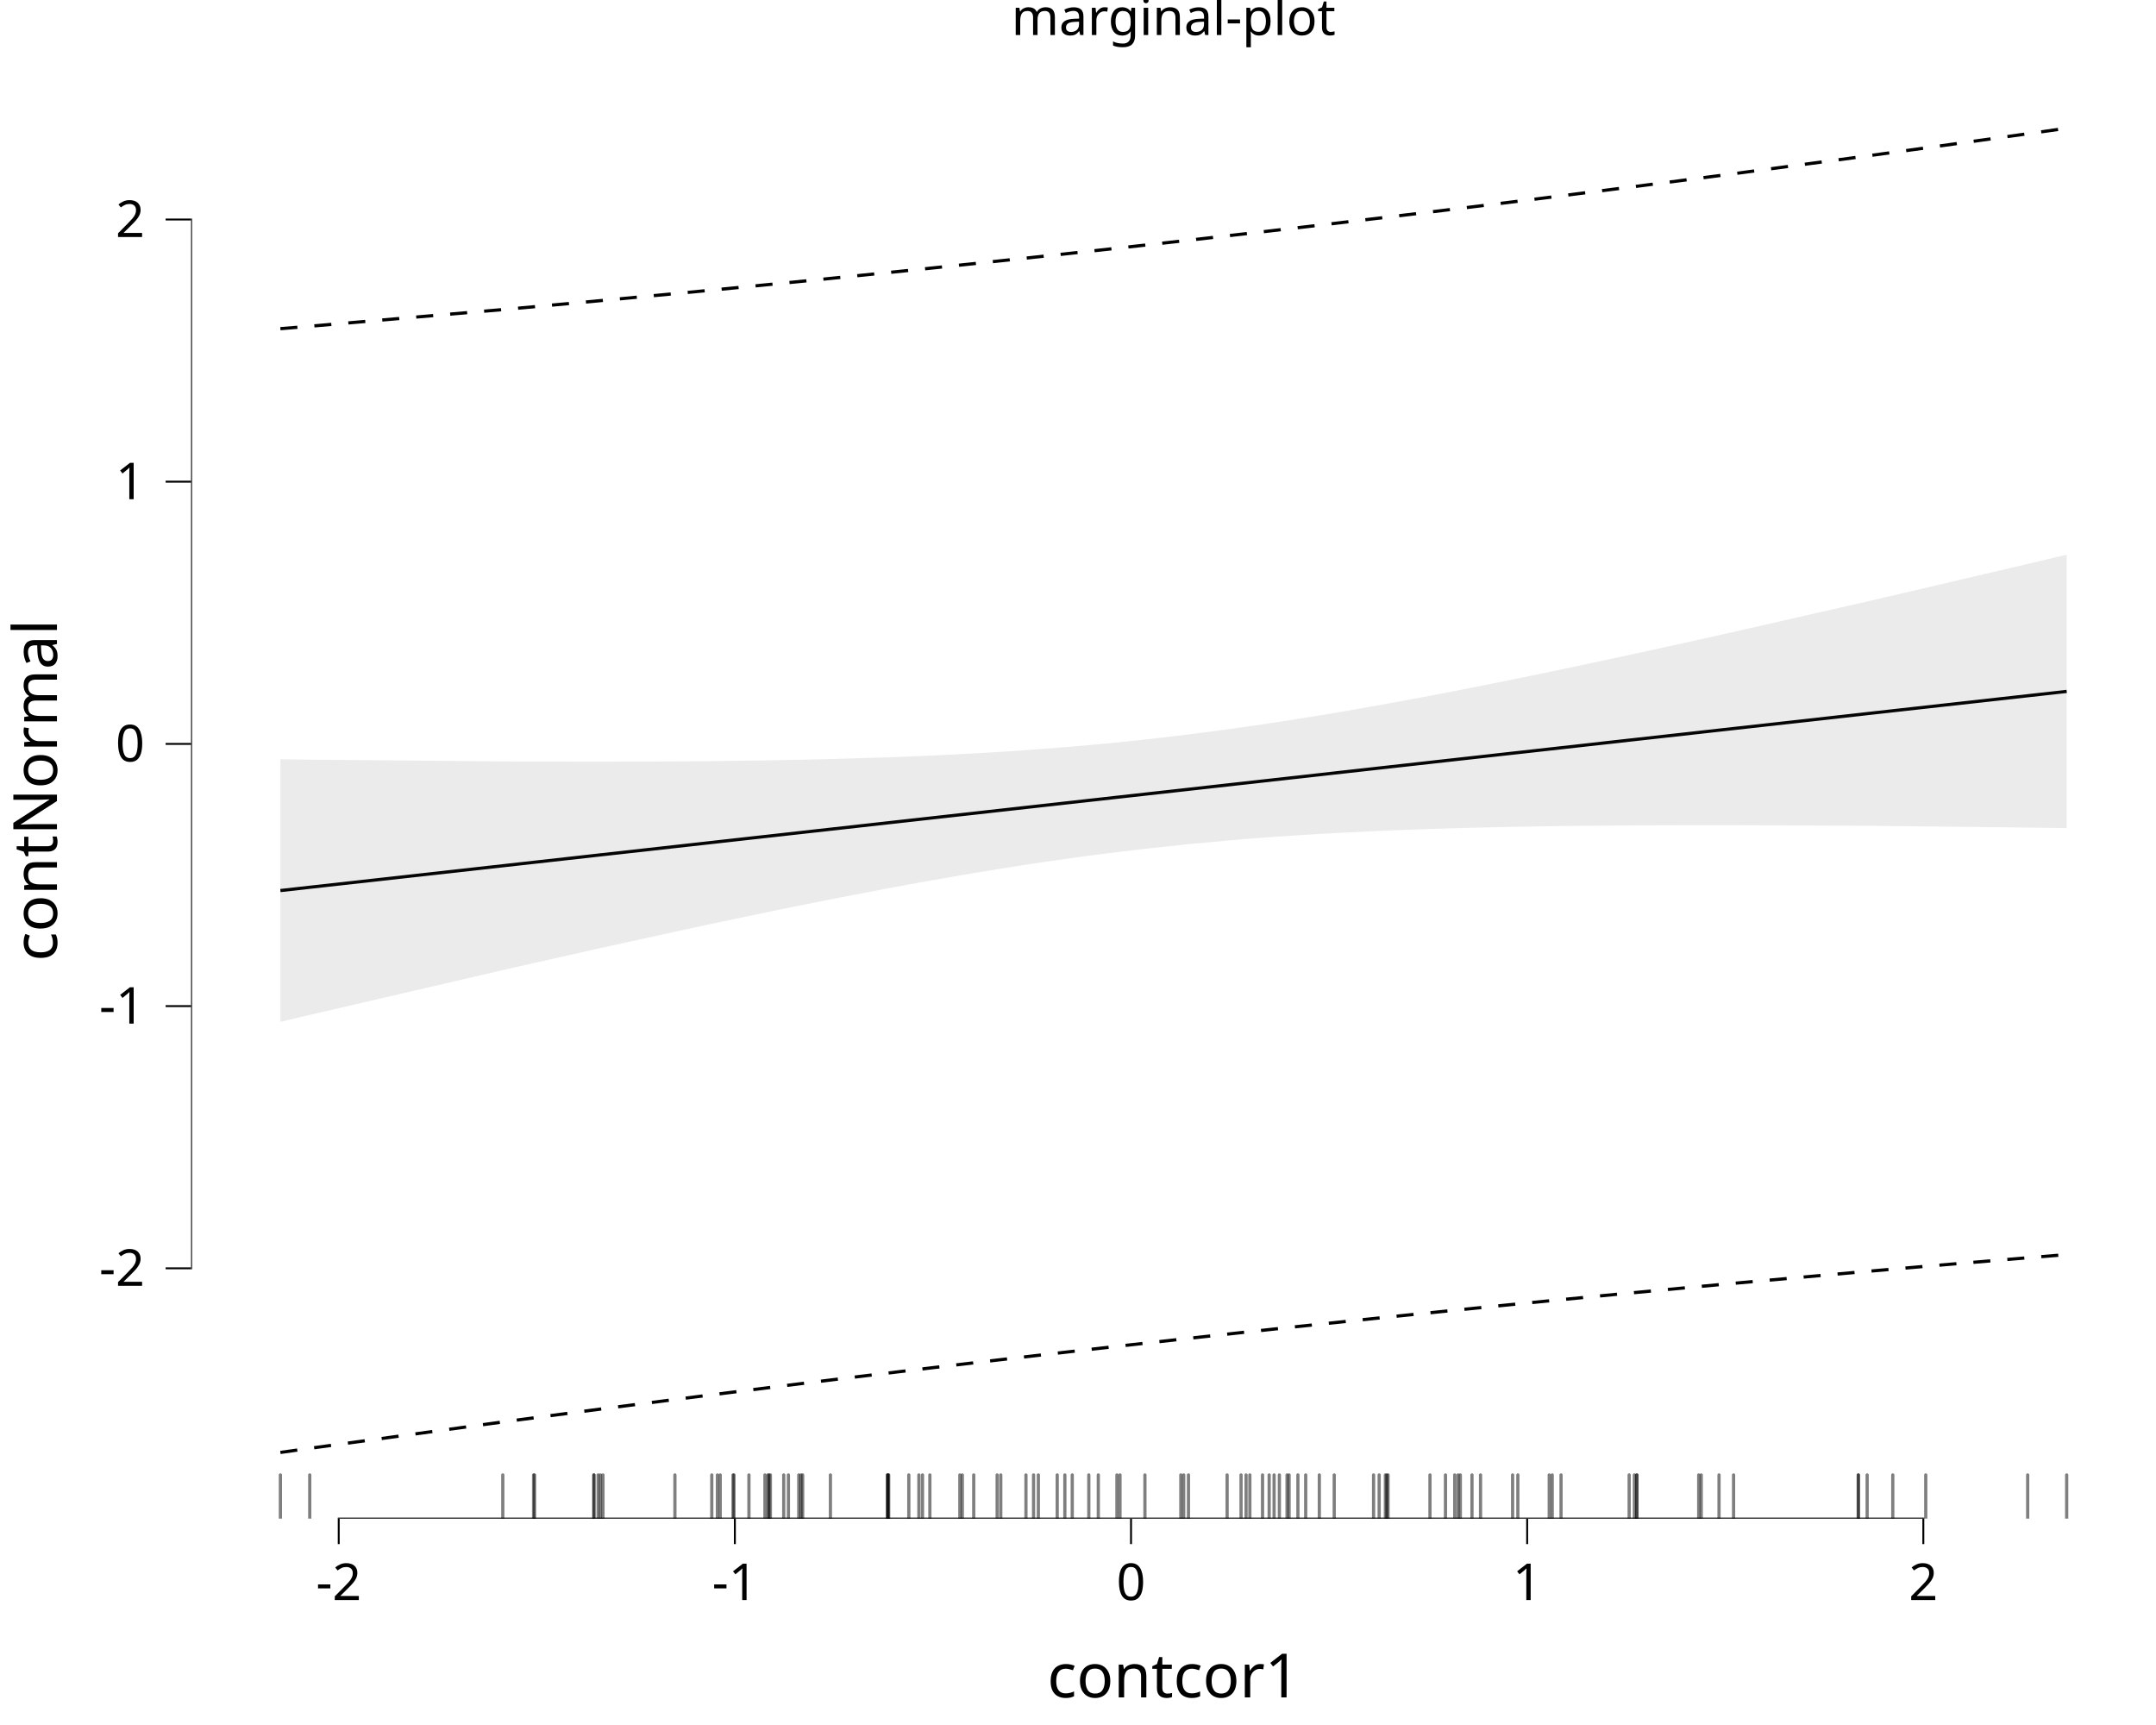
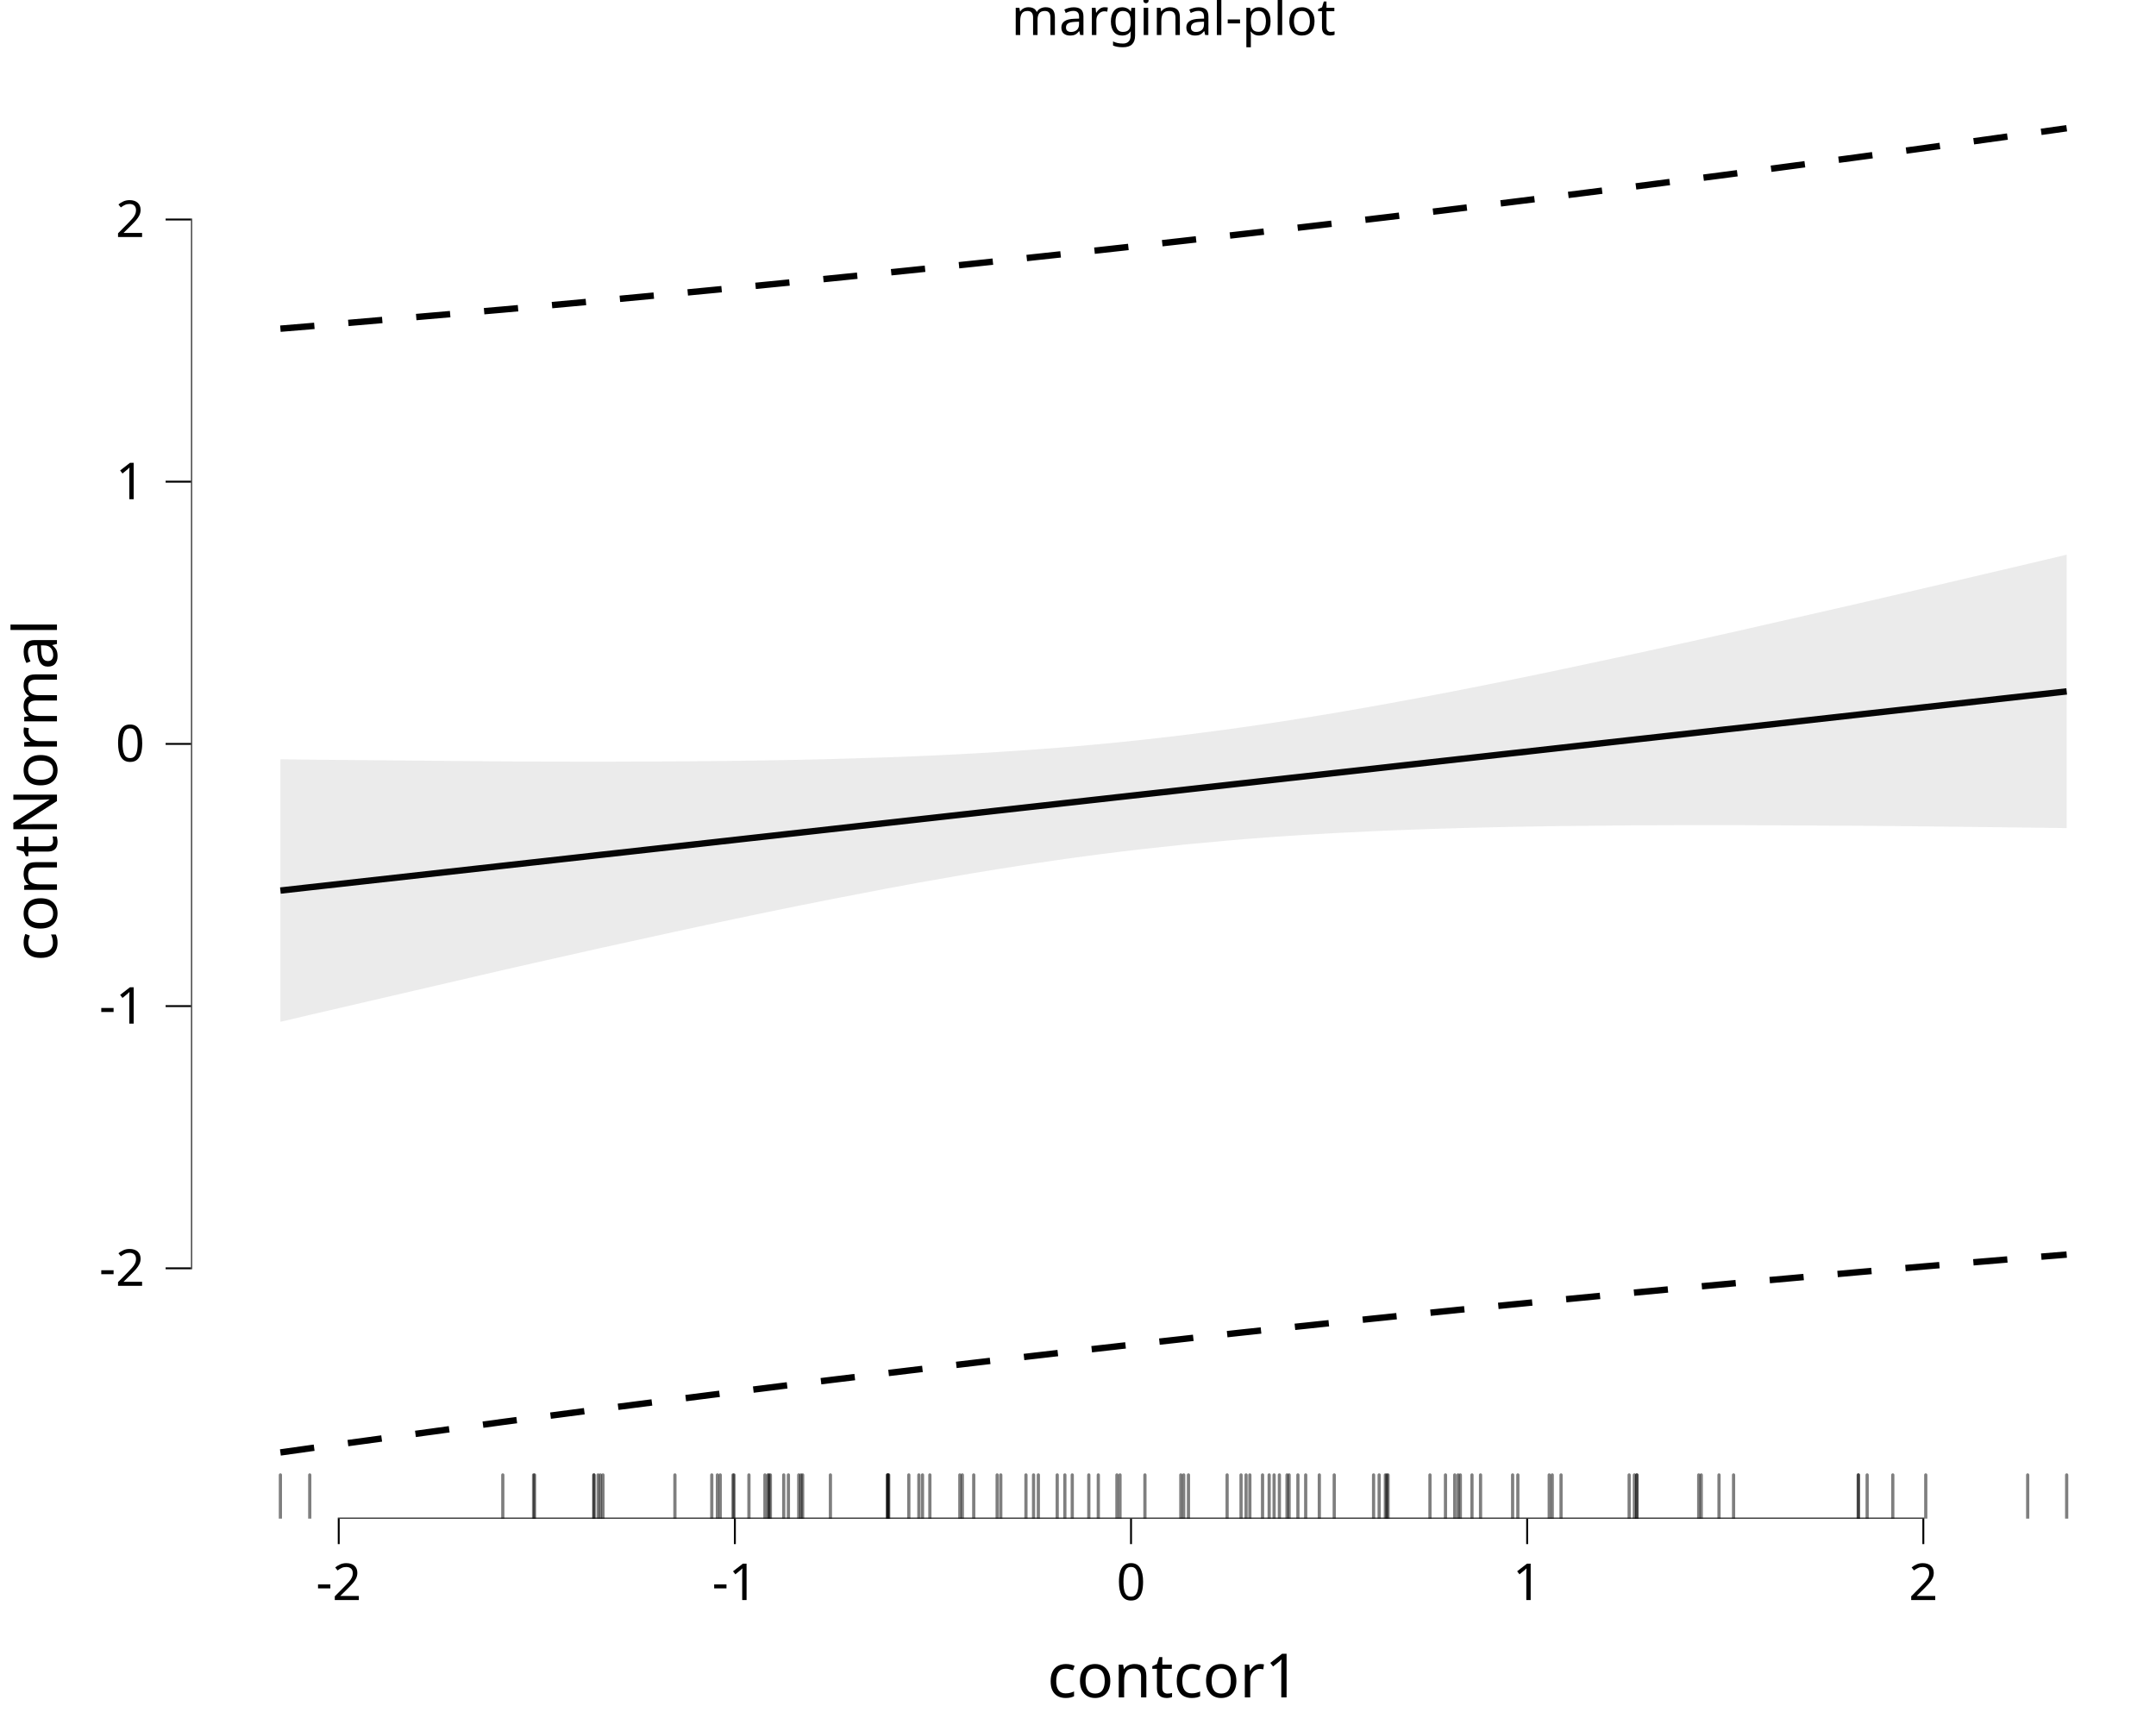
<svg xmlns="http://www.w3.org/2000/svg" class="svglite" data-engine-version="2.0" width="720.00pt" height="576.00pt" viewBox="0 0 720.00 576.00">
  <defs>
    <style type="text/css">
    .svglite line, .svglite polyline, .svglite polygon, .svglite path, .svglite rect, .svglite circle {
      fill: none;
      stroke: #000000;
      stroke-linecap: round;
      stroke-linejoin: round;
      stroke-miterlimit: 10.00;
    }
  </style>
  </defs>
  <rect width="100%" height="100%" style="stroke: none; fill: #FFFFFF;" />
  <defs>
    <clipPath id="cpMC4wMHw3MjAuMDB8MC4wMHw1NzYuMDA=">
      <rect x="0.00" y="0.00" width="720.00" height="576.00" />
    </clipPath>
  </defs>
  <g clip-path="url(#cpMC4wMHw3MjAuMDB8MC4wMHw1NzYuMDA=)">
    <rect x="0.00" y="0.00" width="720.00" height="576.00" style="stroke-width: 10.67; stroke: none;" />
  </g>
  <defs>
    <clipPath id="cpNjMuODF8NzIwLjAwfDIwLjcxfDUwNy4wOQ==">
      <rect x="63.81" y="20.71" width="656.19" height="486.39" />
    </clipPath>
  </defs>
  <g clip-path="url(#cpNjMuODF8NzIwLjAwfDIwLjcxfDUwNy4wOQ==)">
    <rect x="63.81" y="20.71" width="656.19" height="486.39" style="stroke-width: 10.67; stroke: none;" />
-     <polyline points="93.64,297.37 103.44,296.27 167.91,289.09 178.19,287.94 178.51,287.91 198.31,285.70 198.35,285.69 199.74,285.54 200.51,285.45 201.36,285.36 225.39,282.68 237.70,281.31 239.58,281.10 240.52,280.99 244.80,280.52 245.12,280.48 250.11,279.92 255.45,279.33 256.45,279.22 256.80,279.18 257.27,279.13 261.73,278.63 263.29,278.45 266.75,278.07 267.49,277.99 268.05,277.92 277.32,276.89 296.33,274.77 296.43,274.76 296.62,274.74 296.79,274.72 303.50,273.97 306.86,273.60 308.07,273.46 310.53,273.19 320.54,272.07 321.37,271.98 325.18,271.56 333.00,270.68 334.21,270.55 342.62,269.61 345.16,269.33 346.76,269.15 353.06,268.45 355.61,268.16 358.08,267.89 363.61,267.27 366.78,266.92 373.00,266.22 374.03,266.11 382.35,265.18 394.34,263.85 395.30,263.74 396.89,263.56 409.80,262.12 414.45,261.60 416.13,261.42 417.39,261.28 421.63,260.80 423.84,260.56 425.49,260.37 427.25,260.18 429.81,259.89 430.50,259.81 433.44,259.49 436.04,259.20 440.59,258.69 445.57,258.13 458.71,256.67 460.57,256.46 462.65,256.23 463.12,256.18 463.54,256.13 477.54,254.57 482.72,253.99 485.81,253.65 486.92,253.52 487.68,253.44 491.57,253.01 494.43,252.69 505.14,251.49 506.89,251.30 517.37,250.13 518.37,250.02 521.31,249.69 544.06,247.15 545.81,246.96 546.57,246.87 546.68,246.86 567.29,244.57 568.13,244.47 574.07,243.81 578.93,243.27 620.55,238.63 620.65,238.62 623.54,238.29 632.10,237.34 643.11,236.11 677.15,232.32 690.17,230.87 " style="stroke-width: 1.07; stroke-linecap: butt;" />
+     <polyline points="93.64,297.37 103.44,296.27 167.91,289.09 178.19,287.94 178.51,287.91 198.31,285.70 198.35,285.69 199.74,285.54 200.51,285.45 201.36,285.36 225.39,282.68 237.70,281.31 239.58,281.10 240.52,280.99 244.80,280.52 245.12,280.48 250.11,279.92 255.45,279.33 256.45,279.22 256.80,279.18 257.27,279.13 261.73,278.63 263.29,278.45 266.75,278.07 267.49,277.99 268.05,277.92 277.32,276.89 296.33,274.77 296.43,274.76 296.62,274.74 296.79,274.72 303.50,273.97 306.86,273.60 308.07,273.46 310.53,273.19 320.54,272.07 321.37,271.98 325.18,271.56 333.00,270.68 334.21,270.55 342.62,269.61 345.16,269.33 346.76,269.15 353.06,268.45 355.61,268.16 358.08,267.89 363.61,267.27 366.78,266.92 373.00,266.22 374.03,266.11 382.35,265.18 394.34,263.85 395.30,263.74 396.89,263.56 409.80,262.12 414.45,261.60 416.13,261.42 417.39,261.28 421.63,260.80 423.84,260.56 425.49,260.37 427.25,260.18 429.81,259.89 430.50,259.81 433.44,259.49 436.04,259.20 440.59,258.69 445.57,258.13 458.71,256.67 460.57,256.46 462.65,256.23 463.12,256.18 463.54,256.13 477.54,254.57 482.72,253.99 485.81,253.65 486.92,253.52 487.68,253.44 491.57,253.01 494.43,252.69 505.14,251.49 506.89,251.30 517.37,250.13 518.37,250.02 521.31,249.69 544.06,247.15 545.81,246.96 546.57,246.87 546.68,246.86 567.29,244.57 568.13,244.47 574.07,243.81 578.93,243.27 620.55,238.63 620.65,238.62 623.54,238.29 632.10,237.34 643.11,236.11 677.15,232.32 690.17,230.87 " style="stroke-width: 2.13; stroke-linecap: butt;" />
    <line x1="578.93" y1="507.09" x2="578.93" y2="492.50" style="stroke-width: 1.07; stroke: #000000; stroke-opacity: 0.50;" />
    <line x1="257.27" y1="507.09" x2="257.27" y2="492.50" style="stroke-width: 1.07; stroke: #000000; stroke-opacity: 0.50;" />
    <line x1="296.62" y1="507.09" x2="296.62" y2="492.50" style="stroke-width: 1.07; stroke: #000000; stroke-opacity: 0.50;" />
    <line x1="201.36" y1="507.09" x2="201.36" y2="492.50" style="stroke-width: 1.07; stroke: #000000; stroke-opacity: 0.50;" />
    <line x1="374.03" y1="507.09" x2="374.03" y2="492.50" style="stroke-width: 1.07; stroke: #000000; stroke-opacity: 0.50;" />
    <line x1="546.57" y1="507.09" x2="546.57" y2="492.50" style="stroke-width: 1.07; stroke: #000000; stroke-opacity: 0.50;" />
    <line x1="396.89" y1="507.09" x2="396.89" y2="492.50" style="stroke-width: 1.07; stroke: #000000; stroke-opacity: 0.50;" />
    <line x1="250.11" y1="507.09" x2="250.11" y2="492.50" style="stroke-width: 1.07; stroke: #000000; stroke-opacity: 0.50;" />
    <line x1="643.11" y1="507.09" x2="643.11" y2="492.50" style="stroke-width: 1.07; stroke: #000000; stroke-opacity: 0.50;" />
    <line x1="491.57" y1="507.09" x2="491.57" y2="492.50" style="stroke-width: 1.07; stroke: #000000; stroke-opacity: 0.50;" />
    <line x1="268.05" y1="507.09" x2="268.05" y2="492.50" style="stroke-width: 1.07; stroke: #000000; stroke-opacity: 0.50;" />
    <line x1="296.79" y1="507.09" x2="296.79" y2="492.50" style="stroke-width: 1.07; stroke: #000000; stroke-opacity: 0.50;" />
    <line x1="623.54" y1="507.09" x2="623.54" y2="492.50" style="stroke-width: 1.07; stroke: #000000; stroke-opacity: 0.50;" />
    <line x1="462.65" y1="507.09" x2="462.65" y2="492.50" style="stroke-width: 1.07; stroke: #000000; stroke-opacity: 0.50;" />
    <line x1="256.80" y1="507.09" x2="256.80" y2="492.50" style="stroke-width: 1.07; stroke: #000000; stroke-opacity: 0.50;" />
    <line x1="423.84" y1="507.09" x2="423.84" y2="492.50" style="stroke-width: 1.07; stroke: #000000; stroke-opacity: 0.50;" />
    <line x1="506.89" y1="507.09" x2="506.89" y2="492.50" style="stroke-width: 1.07; stroke: #000000; stroke-opacity: 0.50;" />
    <line x1="308.07" y1="507.09" x2="308.07" y2="492.50" style="stroke-width: 1.07; stroke: #000000; stroke-opacity: 0.50;" />
    <line x1="421.63" y1="507.09" x2="421.63" y2="492.50" style="stroke-width: 1.07; stroke: #000000; stroke-opacity: 0.50;" />
    <line x1="363.61" y1="507.09" x2="363.61" y2="492.50" style="stroke-width: 1.07; stroke: #000000; stroke-opacity: 0.50;" />
    <line x1="245.12" y1="507.09" x2="245.12" y2="492.50" style="stroke-width: 1.07; stroke: #000000; stroke-opacity: 0.50;" />
    <line x1="460.57" y1="507.09" x2="460.57" y2="492.50" style="stroke-width: 1.07; stroke: #000000; stroke-opacity: 0.50;" />
    <line x1="574.07" y1="507.09" x2="574.07" y2="492.50" style="stroke-width: 1.07; stroke: #000000; stroke-opacity: 0.50;" />
    <line x1="427.25" y1="507.09" x2="427.25" y2="492.50" style="stroke-width: 1.07; stroke: #000000; stroke-opacity: 0.50;" />
    <line x1="545.81" y1="507.09" x2="545.81" y2="492.50" style="stroke-width: 1.07; stroke: #000000; stroke-opacity: 0.50;" />
    <line x1="103.44" y1="507.09" x2="103.44" y2="492.50" style="stroke-width: 1.07; stroke: #000000; stroke-opacity: 0.50;" />
    <line x1="237.70" y1="507.09" x2="237.70" y2="492.50" style="stroke-width: 1.07; stroke: #000000; stroke-opacity: 0.50;" />
    <line x1="433.44" y1="507.09" x2="433.44" y2="492.50" style="stroke-width: 1.07; stroke: #000000; stroke-opacity: 0.50;" />
    <line x1="198.31" y1="507.09" x2="198.31" y2="492.50" style="stroke-width: 1.07; stroke: #000000; stroke-opacity: 0.50;" />
    <line x1="463.54" y1="507.09" x2="463.54" y2="492.50" style="stroke-width: 1.07; stroke: #000000; stroke-opacity: 0.50;" />
    <line x1="366.78" y1="507.09" x2="366.78" y2="492.50" style="stroke-width: 1.07; stroke: #000000; stroke-opacity: 0.50;" />
    <line x1="321.37" y1="507.09" x2="321.37" y2="492.50" style="stroke-width: 1.07; stroke: #000000; stroke-opacity: 0.50;" />
    <line x1="429.81" y1="507.09" x2="429.81" y2="492.50" style="stroke-width: 1.07; stroke: #000000; stroke-opacity: 0.50;" />
    <line x1="620.65" y1="507.09" x2="620.65" y2="492.50" style="stroke-width: 1.07; stroke: #000000; stroke-opacity: 0.50;" />
    <line x1="414.45" y1="507.09" x2="414.45" y2="492.50" style="stroke-width: 1.07; stroke: #000000; stroke-opacity: 0.50;" />
    <line x1="267.49" y1="507.09" x2="267.49" y2="492.50" style="stroke-width: 1.07; stroke: #000000; stroke-opacity: 0.50;" />
    <line x1="517.37" y1="507.09" x2="517.37" y2="492.50" style="stroke-width: 1.07; stroke: #000000; stroke-opacity: 0.50;" />
    <line x1="167.91" y1="507.09" x2="167.91" y2="492.50" style="stroke-width: 1.07; stroke: #000000; stroke-opacity: 0.50;" />
    <line x1="382.35" y1="507.09" x2="382.35" y2="492.50" style="stroke-width: 1.07; stroke: #000000; stroke-opacity: 0.50;" />
    <line x1="325.18" y1="507.09" x2="325.18" y2="492.50" style="stroke-width: 1.07; stroke: #000000; stroke-opacity: 0.50;" />
    <line x1="568.13" y1="507.09" x2="568.13" y2="492.50" style="stroke-width: 1.07; stroke: #000000; stroke-opacity: 0.50;" />
    <line x1="358.08" y1="507.09" x2="358.08" y2="492.50" style="stroke-width: 1.07; stroke: #000000; stroke-opacity: 0.50;" />
    <line x1="198.35" y1="507.09" x2="198.35" y2="492.50" style="stroke-width: 1.07; stroke: #000000; stroke-opacity: 0.50;" />
    <line x1="93.64" y1="507.09" x2="93.64" y2="492.50" style="stroke-width: 1.07; stroke: #000000; stroke-opacity: 0.50;" />
    <line x1="303.50" y1="507.09" x2="303.50" y2="492.50" style="stroke-width: 1.07; stroke: #000000; stroke-opacity: 0.50;" />
    <line x1="458.71" y1="507.09" x2="458.71" y2="492.50" style="stroke-width: 1.07; stroke: #000000; stroke-opacity: 0.50;" />
    <line x1="320.54" y1="507.09" x2="320.54" y2="492.50" style="stroke-width: 1.07; stroke: #000000; stroke-opacity: 0.50;" />
    <line x1="342.62" y1="507.09" x2="342.62" y2="492.50" style="stroke-width: 1.07; stroke: #000000; stroke-opacity: 0.50;" />
    <line x1="417.39" y1="507.09" x2="417.39" y2="492.50" style="stroke-width: 1.07; stroke: #000000; stroke-opacity: 0.50;" />
    <line x1="486.92" y1="507.09" x2="486.92" y2="492.50" style="stroke-width: 1.07; stroke: #000000; stroke-opacity: 0.50;" />
    <line x1="395.30" y1="507.09" x2="395.30" y2="492.50" style="stroke-width: 1.07; stroke: #000000; stroke-opacity: 0.50;" />
    <line x1="306.86" y1="507.09" x2="306.86" y2="492.50" style="stroke-width: 1.07; stroke: #000000; stroke-opacity: 0.50;" />
    <line x1="277.32" y1="507.09" x2="277.32" y2="492.50" style="stroke-width: 1.07; stroke: #000000; stroke-opacity: 0.50;" />
    <line x1="445.57" y1="507.09" x2="445.57" y2="492.50" style="stroke-width: 1.07; stroke: #000000; stroke-opacity: 0.50;" />
    <line x1="690.17" y1="507.09" x2="690.17" y2="492.50" style="stroke-width: 1.07; stroke: #000000; stroke-opacity: 0.50;" />
    <line x1="546.68" y1="507.09" x2="546.68" y2="492.50" style="stroke-width: 1.07; stroke: #000000; stroke-opacity: 0.50;" />
    <line x1="505.14" y1="507.09" x2="505.14" y2="492.50" style="stroke-width: 1.07; stroke: #000000; stroke-opacity: 0.50;" />
    <line x1="255.45" y1="507.09" x2="255.45" y2="492.50" style="stroke-width: 1.07; stroke: #000000; stroke-opacity: 0.50;" />
    <line x1="334.21" y1="507.09" x2="334.21" y2="492.50" style="stroke-width: 1.07; stroke: #000000; stroke-opacity: 0.50;" />
    <line x1="296.43" y1="507.09" x2="296.43" y2="492.50" style="stroke-width: 1.07; stroke: #000000; stroke-opacity: 0.50;" />
    <line x1="494.43" y1="507.09" x2="494.43" y2="492.50" style="stroke-width: 1.07; stroke: #000000; stroke-opacity: 0.50;" />
    <line x1="296.33" y1="507.09" x2="296.33" y2="492.50" style="stroke-width: 1.07; stroke: #000000; stroke-opacity: 0.50;" />
    <line x1="346.76" y1="507.09" x2="346.76" y2="492.50" style="stroke-width: 1.07; stroke: #000000; stroke-opacity: 0.50;" />
    <line x1="394.34" y1="507.09" x2="394.34" y2="492.50" style="stroke-width: 1.07; stroke: #000000; stroke-opacity: 0.50;" />
    <line x1="477.54" y1="507.09" x2="477.54" y2="492.50" style="stroke-width: 1.07; stroke: #000000; stroke-opacity: 0.50;" />
    <line x1="256.45" y1="507.09" x2="256.45" y2="492.50" style="stroke-width: 1.07; stroke: #000000; stroke-opacity: 0.50;" />
    <line x1="266.75" y1="507.09" x2="266.75" y2="492.50" style="stroke-width: 1.07; stroke: #000000; stroke-opacity: 0.50;" />
    <line x1="239.58" y1="507.09" x2="239.58" y2="492.50" style="stroke-width: 1.07; stroke: #000000; stroke-opacity: 0.50;" />
    <line x1="620.55" y1="507.09" x2="620.55" y2="492.50" style="stroke-width: 1.07; stroke: #000000; stroke-opacity: 0.50;" />
    <line x1="544.06" y1="507.09" x2="544.06" y2="492.50" style="stroke-width: 1.07; stroke: #000000; stroke-opacity: 0.50;" />
    <line x1="244.80" y1="507.09" x2="244.80" y2="492.50" style="stroke-width: 1.07; stroke: #000000; stroke-opacity: 0.50;" />
    <line x1="355.61" y1="507.09" x2="355.61" y2="492.50" style="stroke-width: 1.07; stroke: #000000; stroke-opacity: 0.50;" />
    <line x1="345.16" y1="507.09" x2="345.16" y2="492.50" style="stroke-width: 1.07; stroke: #000000; stroke-opacity: 0.50;" />
    <line x1="436.04" y1="507.09" x2="436.04" y2="492.50" style="stroke-width: 1.07; stroke: #000000; stroke-opacity: 0.50;" />
    <line x1="430.50" y1="507.09" x2="430.50" y2="492.50" style="stroke-width: 1.07; stroke: #000000; stroke-opacity: 0.50;" />
    <line x1="521.31" y1="507.09" x2="521.31" y2="492.50" style="stroke-width: 1.07; stroke: #000000; stroke-opacity: 0.50;" />
    <line x1="353.06" y1="507.09" x2="353.06" y2="492.50" style="stroke-width: 1.07; stroke: #000000; stroke-opacity: 0.50;" />
    <line x1="487.68" y1="507.09" x2="487.68" y2="492.50" style="stroke-width: 1.07; stroke: #000000; stroke-opacity: 0.50;" />
    <line x1="333.00" y1="507.09" x2="333.00" y2="492.50" style="stroke-width: 1.07; stroke: #000000; stroke-opacity: 0.50;" />
    <line x1="373.00" y1="507.09" x2="373.00" y2="492.50" style="stroke-width: 1.07; stroke: #000000; stroke-opacity: 0.50;" />
    <line x1="261.73" y1="507.09" x2="261.73" y2="492.50" style="stroke-width: 1.07; stroke: #000000; stroke-opacity: 0.50;" />
    <line x1="409.80" y1="507.09" x2="409.80" y2="492.50" style="stroke-width: 1.07; stroke: #000000; stroke-opacity: 0.50;" />
    <line x1="440.59" y1="507.09" x2="440.59" y2="492.50" style="stroke-width: 1.07; stroke: #000000; stroke-opacity: 0.50;" />
    <line x1="632.10" y1="507.09" x2="632.10" y2="492.50" style="stroke-width: 1.07; stroke: #000000; stroke-opacity: 0.50;" />
    <line x1="263.29" y1="507.09" x2="263.29" y2="492.50" style="stroke-width: 1.07; stroke: #000000; stroke-opacity: 0.50;" />
    <line x1="178.51" y1="507.09" x2="178.51" y2="492.50" style="stroke-width: 1.07; stroke: #000000; stroke-opacity: 0.50;" />
    <line x1="416.13" y1="507.09" x2="416.13" y2="492.50" style="stroke-width: 1.07; stroke: #000000; stroke-opacity: 0.50;" />
    <line x1="225.39" y1="507.09" x2="225.39" y2="492.50" style="stroke-width: 1.07; stroke: #000000; stroke-opacity: 0.50;" />
    <line x1="518.37" y1="507.09" x2="518.37" y2="492.50" style="stroke-width: 1.07; stroke: #000000; stroke-opacity: 0.50;" />
    <line x1="463.12" y1="507.09" x2="463.12" y2="492.50" style="stroke-width: 1.07; stroke: #000000; stroke-opacity: 0.50;" />
    <line x1="677.15" y1="507.09" x2="677.15" y2="492.50" style="stroke-width: 1.07; stroke: #000000; stroke-opacity: 0.50;" />
    <line x1="200.51" y1="507.09" x2="200.51" y2="492.50" style="stroke-width: 1.07; stroke: #000000; stroke-opacity: 0.50;" />
    <line x1="240.52" y1="507.09" x2="240.52" y2="492.50" style="stroke-width: 1.07; stroke: #000000; stroke-opacity: 0.50;" />
    <line x1="482.72" y1="507.09" x2="482.72" y2="492.50" style="stroke-width: 1.07; stroke: #000000; stroke-opacity: 0.50;" />
    <line x1="178.19" y1="507.09" x2="178.19" y2="492.50" style="stroke-width: 1.07; stroke: #000000; stroke-opacity: 0.50;" />
    <line x1="310.53" y1="507.09" x2="310.53" y2="492.50" style="stroke-width: 1.07; stroke: #000000; stroke-opacity: 0.50;" />
    <line x1="425.49" y1="507.09" x2="425.49" y2="492.50" style="stroke-width: 1.07; stroke: #000000; stroke-opacity: 0.50;" />
    <line x1="485.81" y1="507.09" x2="485.81" y2="492.50" style="stroke-width: 1.07; stroke: #000000; stroke-opacity: 0.50;" />
    <line x1="199.74" y1="507.09" x2="199.74" y2="492.50" style="stroke-width: 1.07; stroke: #000000; stroke-opacity: 0.50;" />
    <line x1="567.29" y1="507.09" x2="567.29" y2="492.50" style="stroke-width: 1.07; stroke: #000000; stroke-opacity: 0.50;" />
    <polygon points="93.64,253.53 103.44,253.66 167.91,254.24 178.19,254.29 178.51,254.29 198.31,254.33 198.35,254.33 199.74,254.33 200.51,254.33 201.36,254.33 225.39,254.24 237.70,254.14 239.58,254.12 240.52,254.11 244.80,254.06 245.12,254.06 250.11,253.99 255.45,253.91 256.45,253.90 256.80,253.89 257.27,253.88 261.73,253.80 263.29,253.77 266.75,253.71 267.49,253.69 268.05,253.68 277.32,253.46 296.33,252.88 296.43,252.88 296.62,252.87 296.79,252.87 303.50,252.61 306.86,252.47 308.07,252.42 310.53,252.31 320.54,251.83 321.37,251.78 325.18,251.58 333.00,251.12 334.21,251.04 342.62,250.48 345.16,250.30 346.76,250.18 353.06,249.70 355.61,249.49 358.08,249.29 363.61,248.80 366.78,248.51 373.00,247.91 374.03,247.81 382.35,246.94 394.34,245.56 395.30,245.44 396.89,245.24 409.80,243.56 414.45,242.91 416.13,242.67 417.39,242.49 421.63,241.87 423.84,241.54 425.49,241.29 427.25,241.03 429.81,240.63 430.50,240.52 433.44,240.06 436.04,239.64 440.59,238.90 445.57,238.08 458.71,235.80 460.57,235.46 462.65,235.09 463.12,235.00 463.54,234.93 477.54,232.33 482.72,231.34 485.81,230.74 486.92,230.53 487.68,230.38 491.57,229.61 494.43,229.05 505.14,226.90 506.89,226.54 517.37,224.38 518.37,224.17 521.31,223.55 544.06,218.70 545.81,218.32 546.57,218.16 546.68,218.14 567.29,213.61 568.13,213.42 574.07,212.09 578.93,211.01 620.55,201.52 620.65,201.50 623.54,200.83 632.10,198.85 643.11,196.29 677.15,188.30 690.17,185.22 690.17,276.51 677.15,276.34 643.11,275.94 632.10,275.83 623.54,275.75 620.65,275.73 620.55,275.73 578.93,275.53 574.07,275.52 568.13,275.52 567.29,275.52 546.68,275.59 546.57,275.59 545.81,275.59 544.06,275.61 521.31,275.83 518.37,275.87 517.37,275.88 506.89,276.06 505.14,276.09 494.43,276.33 491.57,276.40 487.68,276.50 486.92,276.52 485.81,276.56 482.72,276.65 477.54,276.81 463.54,277.33 463.12,277.35 462.65,277.37 460.57,277.46 458.71,277.54 445.57,278.19 440.59,278.48 436.04,278.75 433.44,278.91 430.50,279.11 429.81,279.15 427.25,279.33 425.49,279.45 423.84,279.57 421.63,279.74 417.39,280.06 416.13,280.16 414.45,280.30 409.80,280.69 396.89,281.88 395.30,282.04 394.34,282.14 382.35,283.43 374.03,284.41 373.00,284.54 366.78,285.32 363.61,285.74 358.08,286.49 355.61,286.83 353.06,287.20 346.76,288.12 345.16,288.36 342.62,288.74 334.21,290.06 333.00,290.25 325.18,291.53 321.37,292.18 320.54,292.32 310.53,294.07 308.07,294.51 306.86,294.72 303.50,295.34 296.79,296.58 296.62,296.61 296.43,296.64 296.33,296.66 277.32,300.32 268.05,302.17 267.49,302.28 266.75,302.43 263.29,303.13 261.73,303.45 257.27,304.37 256.80,304.47 256.45,304.54 255.45,304.74 250.11,305.85 245.12,306.90 244.80,306.97 240.52,307.87 239.58,308.07 237.70,308.47 225.39,311.12 201.36,316.39 200.51,316.58 199.74,316.75 198.35,317.06 198.31,317.07 178.51,321.52 178.19,321.59 167.91,323.93 103.44,338.89 93.64,341.20 " style="stroke-width: 0.00; stroke: none; fill: #333333; fill-opacity: 0.10;" />
-     <polyline points="93.64,253.53 103.44,253.66 167.91,254.24 178.19,254.29 178.51,254.29 198.31,254.33 198.35,254.33 199.74,254.33 200.51,254.33 201.36,254.33 225.39,254.24 237.70,254.14 239.58,254.12 240.52,254.11 244.80,254.06 245.12,254.06 250.11,253.99 255.45,253.91 256.45,253.90 256.80,253.89 257.27,253.88 261.73,253.80 263.29,253.77 266.75,253.71 267.49,253.69 268.05,253.68 277.32,253.46 296.33,252.88 296.43,252.88 296.62,252.87 296.79,252.87 303.50,252.61 306.86,252.47 308.07,252.42 310.53,252.31 320.54,251.83 321.37,251.78 325.18,251.58 333.00,251.12 334.21,251.04 342.62,250.48 345.16,250.30 346.76,250.18 353.06,249.70 355.61,249.49 358.08,249.29 363.61,248.80 366.78,248.51 373.00,247.91 374.03,247.81 382.35,246.94 394.34,245.56 395.30,245.44 396.89,245.24 409.80,243.56 414.45,242.91 416.13,242.67 417.39,242.49 421.63,241.87 423.84,241.54 425.49,241.29 427.25,241.03 429.81,240.63 430.50,240.52 433.44,240.06 436.04,239.64 440.59,238.90 445.57,238.08 458.71,235.80 460.57,235.46 462.65,235.09 463.12,235.00 463.54,234.93 477.54,232.33 482.72,231.34 485.81,230.74 486.92,230.53 487.68,230.38 491.57,229.61 494.43,229.05 505.14,226.90 506.89,226.54 517.37,224.38 518.37,224.17 521.31,223.55 544.06,218.70 545.81,218.32 546.57,218.16 546.68,218.14 567.29,213.61 568.13,213.42 574.07,212.09 578.93,211.01 620.55,201.52 620.65,201.50 623.54,200.83 632.10,198.85 643.11,196.29 677.15,188.30 690.17,185.22 " style="stroke-width: 1.07; stroke: none;" />
-     <polyline points="690.17,276.51 677.15,276.34 643.11,275.94 632.10,275.83 623.54,275.75 620.65,275.73 620.55,275.73 578.93,275.53 574.07,275.52 568.13,275.52 567.29,275.52 546.68,275.59 546.57,275.59 545.81,275.59 544.06,275.61 521.31,275.83 518.37,275.87 517.37,275.88 506.89,276.06 505.14,276.09 494.43,276.33 491.57,276.40 487.68,276.50 486.92,276.52 485.81,276.56 482.72,276.65 477.54,276.81 463.54,277.33 463.12,277.35 462.65,277.37 460.57,277.46 458.71,277.54 445.57,278.19 440.59,278.48 436.04,278.75 433.44,278.91 430.50,279.11 429.81,279.15 427.25,279.33 425.49,279.45 423.84,279.57 421.63,279.74 417.39,280.06 416.13,280.16 414.45,280.30 409.80,280.69 396.89,281.88 395.30,282.04 394.34,282.14 382.35,283.43 374.03,284.41 373.00,284.54 366.78,285.32 363.61,285.74 358.08,286.49 355.61,286.83 353.06,287.20 346.76,288.12 345.16,288.36 342.62,288.74 334.21,290.06 333.00,290.25 325.18,291.53 321.37,292.18 320.54,292.32 310.53,294.07 308.07,294.51 306.86,294.72 303.50,295.34 296.79,296.58 296.62,296.61 296.43,296.64 296.33,296.66 277.32,300.32 268.05,302.17 267.49,302.28 266.75,302.43 263.29,303.13 261.73,303.45 257.27,304.37 256.80,304.47 256.45,304.54 255.45,304.74 250.11,305.85 245.12,306.90 244.80,306.97 240.52,307.87 239.58,308.07 237.70,308.47 225.39,311.12 201.36,316.39 200.51,316.58 199.74,316.75 198.35,317.06 198.31,317.07 178.51,321.52 178.19,321.59 167.91,323.93 103.44,338.89 93.64,341.20 " style="stroke-width: 1.07; stroke: none;" />
-     <polyline points="93.64,484.99 103.44,483.61 167.91,474.81 178.19,473.45 178.51,473.40 198.31,470.80 198.35,470.80 199.74,470.62 200.51,470.51 201.36,470.40 225.39,467.31 237.70,465.74 239.58,465.51 240.52,465.39 244.80,464.85 245.12,464.81 250.11,464.18 255.45,463.52 256.45,463.39 256.80,463.35 257.27,463.29 261.73,462.73 263.29,462.54 266.75,462.11 267.49,462.02 268.05,461.95 277.32,460.81 296.33,458.50 296.43,458.49 296.62,458.47 296.79,458.45 303.50,457.64 306.86,457.24 308.07,457.10 310.53,456.80 320.54,455.62 321.37,455.52 325.18,455.07 333.00,454.15 334.21,454.01 342.62,453.04 345.16,452.74 346.76,452.56 353.06,451.83 355.61,451.54 358.08,451.26 363.61,450.63 366.78,450.27 373.00,449.57 374.03,449.45 382.35,448.52 394.34,447.19 395.30,447.08 396.89,446.90 409.80,445.49 414.45,444.98 416.13,444.80 417.39,444.67 421.63,444.21 423.84,443.97 425.49,443.79 427.25,443.60 429.81,443.33 430.50,443.26 433.44,442.94 436.04,442.67 440.59,442.18 445.57,441.66 458.71,440.28 460.57,440.09 462.65,439.88 463.12,439.83 463.54,439.78 477.54,438.35 482.72,437.82 485.81,437.51 486.92,437.39 487.68,437.32 491.57,436.93 494.43,436.64 505.14,435.57 506.89,435.40 517.37,434.36 518.37,434.27 521.31,433.98 544.06,431.78 545.81,431.62 546.57,431.55 546.68,431.54 567.29,429.60 568.13,429.52 574.07,428.97 578.93,428.52 620.55,424.79 620.65,424.78 623.54,424.53 632.10,423.78 643.11,422.83 677.15,419.98 690.17,418.92 " style="stroke-width: 1.07; stroke-dasharray: 5.69,5.69; stroke-linecap: butt;" />
-     <polyline points="93.64,109.75 103.44,108.94 167.91,103.37 178.19,102.44 178.51,102.41 198.31,100.60 198.35,100.59 199.74,100.46 200.51,100.39 201.36,100.31 225.39,98.05 237.70,96.87 239.58,96.69 240.52,96.60 244.80,96.18 245.12,96.15 250.11,95.67 255.45,95.14 256.45,95.04 256.80,95.01 257.27,94.96 261.73,94.52 263.29,94.37 266.75,94.03 267.49,93.95 268.05,93.90 277.32,92.97 296.33,91.04 296.43,91.03 296.62,91.01 296.79,90.99 303.50,90.30 306.86,89.95 308.07,89.83 310.53,89.57 320.54,88.53 321.37,88.44 325.18,88.04 333.00,87.21 334.21,87.08 342.62,86.19 345.16,85.91 346.76,85.74 353.06,85.06 355.61,84.79 358.08,84.52 363.61,83.91 366.78,83.57 373.00,82.88 374.03,82.77 382.35,81.85 394.34,80.51 395.30,80.40 396.89,80.22 409.80,78.75 414.45,78.22 416.13,78.03 417.39,77.89 421.63,77.40 423.84,77.14 425.49,76.95 427.25,76.75 429.81,76.45 430.50,76.37 433.44,76.03 436.04,75.73 440.59,75.20 445.57,74.61 458.71,73.05 460.57,72.83 462.65,72.59 463.12,72.53 463.54,72.48 477.54,70.80 482.72,70.17 485.81,69.79 486.92,69.66 487.68,69.56 491.57,69.09 494.43,68.74 505.14,67.42 506.89,67.20 517.37,65.90 518.37,65.77 521.31,65.40 544.06,62.52 545.81,62.30 546.57,62.20 546.68,62.19 567.29,59.53 568.13,59.42 574.07,58.65 578.93,58.01 620.55,52.47 620.65,52.45 623.54,52.06 632.10,50.90 643.11,49.39 677.15,44.66 690.17,42.82 " style="stroke-width: 1.07; stroke-dasharray: 5.69,5.69; stroke-linecap: butt;" />
+     <polyline points="93.64,253.53 103.44,253.66 167.91,254.24 178.19,254.29 178.51,254.29 198.31,254.33 198.35,254.33 199.74,254.33 200.51,254.33 201.36,254.33 225.39,254.24 237.70,254.14 239.58,254.12 240.52,254.11 244.80,254.06 245.12,254.06 250.11,253.99 255.45,253.91 256.45,253.90 256.80,253.89 257.27,253.88 261.73,253.80 263.29,253.77 266.75,253.71 267.49,253.69 268.05,253.68 277.32,253.46 296.33,252.88 296.43,252.88 296.62,252.87 296.79,252.87 303.50,252.61 306.86,252.47 308.07,252.42 310.53,252.31 320.54,251.83 321.37,251.78 325.18,251.58 333.00,251.12 334.21,251.04 342.62,250.48 345.16,250.30 346.76,250.18 353.06,249.70 355.61,249.49 358.08,249.29 363.61,248.80 366.78,248.51 373.00,247.91 374.03,247.81 382.35,246.94 394.34,245.56 395.30,245.44 396.89,245.24 409.80,243.56 414.45,242.91 416.13,242.67 417.39,242.49 421.63,241.87 423.84,241.54 425.49,241.29 427.25,241.03 429.81,240.63 430.50,240.52 433.44,240.06 436.04,239.64 440.59,238.90 445.57,238.08 458.71,235.80 460.57,235.46 462.65,235.09 463.12,235.00 463.54,234.93 477.54,232.33 482.72,231.34 485.81,230.74 486.92,230.53 487.68,230.38 491.57,229.61 494.43,229.05 505.14,226.90 506.89,226.54 517.37,224.38 518.37,224.17 521.31,223.55 544.06,218.70 545.81,218.32 546.57,218.16 546.68,218.14 567.29,213.61 568.13,213.42 574.07,212.09 578.93,211.01 620.55,201.52 620.65,201.50 623.54,200.83 632.10,198.85 643.11,196.29 677.15,188.30 690.17,185.22 " style="stroke-width: 2.13; stroke: none;" />
+     <polyline points="690.17,276.51 677.15,276.34 643.11,275.94 632.10,275.83 623.54,275.75 620.65,275.73 620.55,275.73 578.93,275.53 574.07,275.52 568.13,275.52 567.29,275.52 546.68,275.59 546.57,275.59 545.81,275.59 544.06,275.61 521.31,275.83 518.37,275.87 517.37,275.88 506.89,276.06 505.14,276.09 494.43,276.33 491.57,276.40 487.68,276.50 486.92,276.52 485.81,276.56 482.72,276.65 477.54,276.81 463.54,277.33 463.12,277.35 462.65,277.37 460.57,277.46 458.71,277.54 445.57,278.19 440.59,278.48 436.04,278.75 433.44,278.91 430.50,279.11 429.81,279.15 427.25,279.33 425.49,279.45 423.84,279.57 421.63,279.74 417.39,280.06 416.13,280.16 414.45,280.30 409.80,280.69 396.89,281.88 395.30,282.04 394.34,282.14 382.35,283.43 374.03,284.41 373.00,284.54 366.78,285.32 363.61,285.74 358.08,286.49 355.61,286.83 353.06,287.20 346.76,288.12 345.16,288.36 342.62,288.74 334.21,290.06 333.00,290.25 325.18,291.53 321.37,292.18 320.54,292.32 310.53,294.07 308.07,294.51 306.86,294.72 303.50,295.34 296.79,296.58 296.62,296.61 296.43,296.64 296.33,296.66 277.32,300.32 268.05,302.17 267.49,302.28 266.75,302.43 263.29,303.13 261.73,303.45 257.27,304.37 256.80,304.47 256.45,304.54 255.45,304.74 250.11,305.85 245.12,306.90 244.80,306.97 240.52,307.87 239.58,308.07 237.70,308.47 225.39,311.12 201.36,316.39 200.51,316.58 199.74,316.75 198.35,317.06 198.31,317.07 178.51,321.52 178.19,321.59 167.91,323.93 103.44,338.89 93.64,341.20 " style="stroke-width: 2.13; stroke: none;" />
+     <polyline points="93.64,484.99 103.44,483.61 167.91,474.81 178.19,473.45 178.51,473.40 198.31,470.80 198.35,470.80 199.74,470.62 200.51,470.51 201.36,470.40 225.39,467.31 237.70,465.74 239.58,465.51 240.52,465.39 244.80,464.85 245.12,464.81 250.11,464.18 255.45,463.52 256.45,463.39 256.80,463.35 257.27,463.29 261.73,462.73 263.29,462.54 266.75,462.11 267.49,462.02 268.05,461.95 277.32,460.81 296.33,458.50 296.43,458.49 296.62,458.47 296.79,458.45 303.50,457.64 306.86,457.24 308.07,457.10 310.53,456.80 320.54,455.62 321.37,455.52 325.18,455.07 333.00,454.15 334.21,454.01 342.62,453.04 345.16,452.74 346.76,452.56 353.06,451.83 355.61,451.54 358.08,451.26 363.61,450.63 366.78,450.27 373.00,449.57 374.03,449.45 382.35,448.52 394.34,447.19 395.30,447.08 396.89,446.90 409.80,445.49 414.45,444.98 416.13,444.80 417.39,444.67 421.63,444.21 423.84,443.97 425.49,443.79 427.25,443.60 429.81,443.33 430.50,443.26 433.44,442.94 436.04,442.67 440.59,442.18 445.57,441.66 458.71,440.28 460.57,440.09 462.65,439.88 463.12,439.83 463.54,439.78 477.54,438.35 482.72,437.82 485.81,437.51 486.92,437.39 487.68,437.32 491.57,436.93 494.43,436.64 505.14,435.57 506.89,435.40 517.37,434.36 518.37,434.27 521.31,433.98 544.06,431.78 545.81,431.62 546.57,431.55 546.68,431.54 567.29,429.60 568.13,429.52 574.07,428.97 578.93,428.52 620.55,424.79 620.65,424.78 623.54,424.53 632.10,423.78 643.11,422.83 677.15,419.98 690.17,418.92 " style="stroke-width: 2.13; stroke-dasharray: 11.38,11.38; stroke-linecap: butt;" />
+     <polyline points="93.64,109.75 103.44,108.94 167.91,103.37 178.19,102.44 178.51,102.41 198.31,100.60 198.35,100.59 199.74,100.46 200.51,100.39 201.36,100.31 225.39,98.05 237.70,96.87 239.58,96.69 240.52,96.60 244.80,96.18 245.12,96.15 250.11,95.67 255.45,95.14 256.45,95.04 256.80,95.01 257.27,94.96 261.73,94.52 263.29,94.37 266.75,94.03 267.49,93.95 268.05,93.90 277.32,92.97 296.33,91.04 296.43,91.03 296.62,91.01 296.79,90.99 303.50,90.30 306.86,89.95 308.07,89.83 310.53,89.57 320.54,88.53 321.37,88.44 325.18,88.04 333.00,87.21 334.21,87.08 342.62,86.19 345.16,85.91 346.76,85.74 353.06,85.06 355.61,84.79 358.08,84.52 363.61,83.91 366.78,83.57 373.00,82.88 374.03,82.77 382.35,81.85 394.34,80.51 395.30,80.40 396.89,80.22 409.80,78.75 414.45,78.22 416.13,78.03 417.39,77.89 421.63,77.40 423.84,77.14 425.49,76.95 427.25,76.75 429.81,76.45 430.50,76.37 433.44,76.03 436.04,75.73 440.59,75.20 445.57,74.61 458.71,73.05 460.57,72.83 462.65,72.59 463.12,72.53 463.54,72.48 477.54,70.80 482.72,70.17 485.81,69.79 486.92,69.66 487.68,69.56 491.57,69.09 494.43,68.74 505.14,67.42 506.89,67.20 517.37,65.90 518.37,65.77 521.31,65.40 544.06,62.52 545.81,62.30 546.57,62.20 546.68,62.19 567.29,59.53 568.13,59.42 574.07,58.65 578.93,58.01 620.55,52.47 620.65,52.45 623.54,52.06 632.10,50.90 643.11,49.39 677.15,44.66 690.17,42.82 " style="stroke-width: 2.13; stroke-dasharray: 11.38,11.38; stroke-linecap: butt;" />
    <line x1="112.80" y1="507.09" x2="642.62" y2="507.09" style="stroke-width: 0.64; stroke-linecap: butt;" />
    <line x1="63.81" y1="423.83" x2="63.81" y2="72.97" style="stroke-width: 0.64; stroke-linecap: butt;" />
    <rect x="63.81" y="20.71" width="656.19" height="486.39" style="stroke-width: 0.00; stroke: none;" />
  </g>
  <g clip-path="url(#cpMC4wMHw3MjAuMDB8MC4wMHw1NzYuMDA=)">
    <polyline points="63.81,507.09 63.81,20.71 " style="stroke-width: 0.00; stroke: none; stroke-linecap: butt;" />
    <text x="48.33" y="429.36" text-anchor="end" style="font-size: 17.00px; font-family: sans;" textLength="15.12px" lengthAdjust="spacingAndGlyphs">-2</text>
    <text x="48.33" y="341.80" text-anchor="end" style="font-size: 17.00px; font-family: sans;" textLength="15.12px" lengthAdjust="spacingAndGlyphs">-1</text>
    <text x="48.33" y="254.25" text-anchor="end" style="font-size: 17.00px; font-family: sans;" textLength="9.46px" lengthAdjust="spacingAndGlyphs">0</text>
    <text x="48.33" y="166.69" text-anchor="end" style="font-size: 17.00px; font-family: sans;" textLength="9.46px" lengthAdjust="spacingAndGlyphs">1</text>
    <text x="48.33" y="79.14" text-anchor="end" style="font-size: 17.00px; font-family: sans;" textLength="9.46px" lengthAdjust="spacingAndGlyphs">2</text>
    <polyline points="55.31,423.51 63.81,423.51 " style="stroke-width: 0.64; stroke-linecap: butt;" />
    <polyline points="55.31,335.95 63.81,335.95 " style="stroke-width: 0.64; stroke-linecap: butt;" />
    <polyline points="55.31,248.40 63.81,248.40 " style="stroke-width: 0.64; stroke-linecap: butt;" />
    <polyline points="55.31,160.84 63.81,160.84 " style="stroke-width: 0.64; stroke-linecap: butt;" />
    <polyline points="55.31,73.29 63.81,73.29 " style="stroke-width: 0.64; stroke-linecap: butt;" />
    <polyline points="63.81,507.09 720.00,507.09 " style="stroke-width: 0.00; stroke: none; stroke-linecap: butt;" />
    <polyline points="113.12,515.60 113.12,507.09 " style="stroke-width: 0.64; stroke-linecap: butt;" />
    <polyline points="245.41,515.60 245.41,507.09 " style="stroke-width: 0.64; stroke-linecap: butt;" />
    <polyline points="377.71,515.60 377.71,507.09 " style="stroke-width: 0.64; stroke-linecap: butt;" />
    <polyline points="510.00,515.60 510.00,507.09 " style="stroke-width: 0.64; stroke-linecap: butt;" />
    <polyline points="642.30,515.60 642.30,507.09 " style="stroke-width: 0.64; stroke-linecap: butt;" />
    <text x="113.12" y="534.27" text-anchor="middle" style="font-size: 17.00px; font-family: sans;" textLength="15.12px" lengthAdjust="spacingAndGlyphs">-2</text>
    <text x="245.41" y="534.27" text-anchor="middle" style="font-size: 17.00px; font-family: sans;" textLength="15.12px" lengthAdjust="spacingAndGlyphs">-1</text>
    <text x="377.71" y="534.27" text-anchor="middle" style="font-size: 17.00px; font-family: sans;" textLength="9.46px" lengthAdjust="spacingAndGlyphs">0</text>
    <text x="510.00" y="534.27" text-anchor="middle" style="font-size: 17.00px; font-family: sans;" textLength="9.46px" lengthAdjust="spacingAndGlyphs">1</text>
    <text x="642.30" y="534.27" text-anchor="middle" style="font-size: 17.00px; font-family: sans;" textLength="9.46px" lengthAdjust="spacingAndGlyphs">2</text>
    <text x="391.91" y="566.78" text-anchor="middle" style="font-size: 20.40px; font-family: sans;" textLength="78.26px" lengthAdjust="spacingAndGlyphs">contcor1</text>
    <text transform="translate(19.02,263.90) rotate(-90)" text-anchor="middle" style="font-size: 20.40px; font-family: sans;" textLength="104.32px" lengthAdjust="spacingAndGlyphs">contNormal</text>
    <text x="391.91" y="11.70" text-anchor="middle" style="font-size: 17.00px; font-family: sans;" textLength="98.27px" lengthAdjust="spacingAndGlyphs">marginal-plot</text>
  </g>
</svg>
